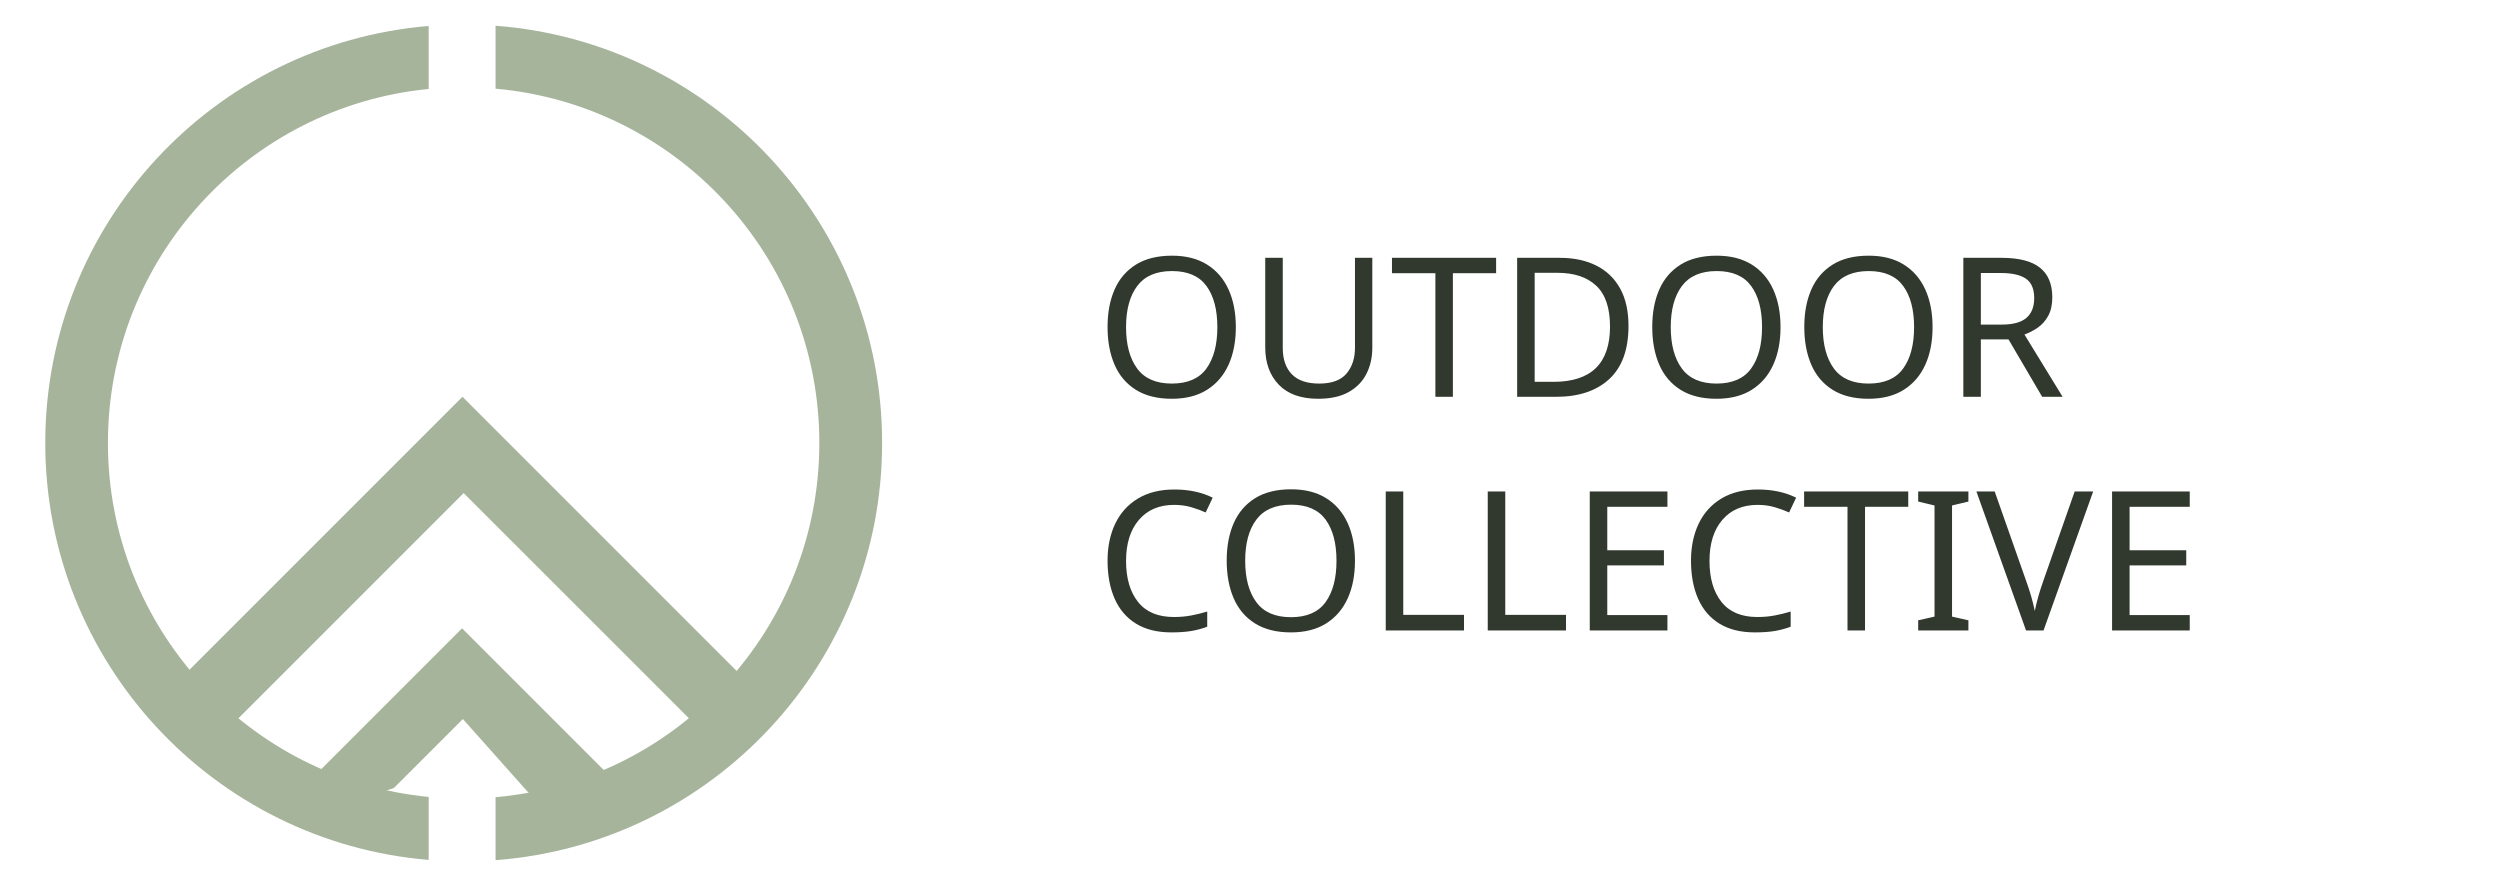
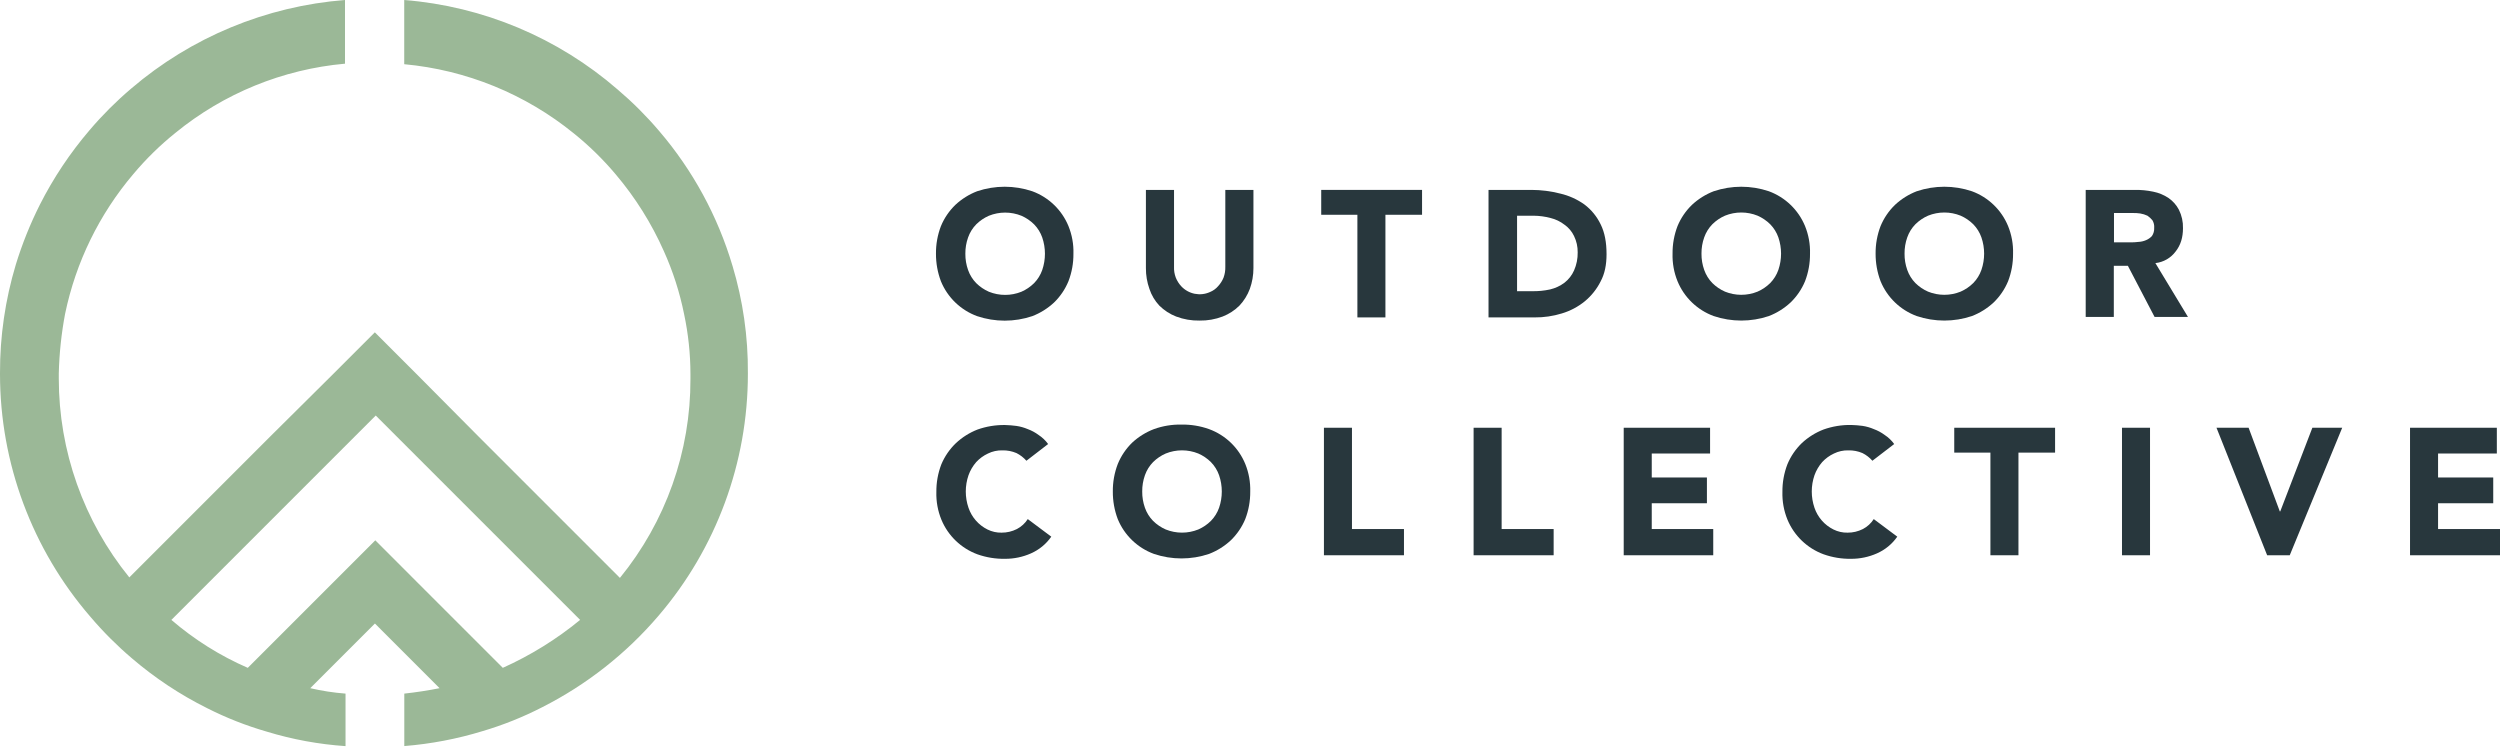
- <svg xmlns="http://www.w3.org/2000/svg" viewBox="0 0 1739.7 609.91">
+ <svg xmlns="http://www.w3.org/2000/svg" id="Layer_1" data-name="Layer 1" viewBox="0 0 1422.45 424.5">
  <defs>
-     <style>.cls-1{fill:#a6b49b;}.cls-2{font-size:135.47px;fill:#31392f;font-family:Arial-Black, Arial Black;}</style>
+     <style>.cls-1{fill:none;}.cls-2{clip-path:url(#clip-path);}.cls-3{fill:#9bb897;}.cls-4{fill:#28373d;}</style>
+     <clipPath id="clip-path" transform="translate(-54.82 -41.84)">
+       <rect class="cls-1" x="54.82" y="41.84" width="1422.45" height="424.5" />
+     </clipPath>
  </defs>
-   <g id="Layer_2" data-name="Layer 2">
-     <path class="cls-1" d="M298.3,18.08V61.9C173,74.14,75.1,179.74,75.1,308.24S173,542.34,298.3,554.58V598.4C148.88,586,31.5,460.86,31.5,308.24S148.88,30.46,298.3,18.08Z" />
-     <path class="cls-1" d="M613.85,308.24c0,153.32-118.55,279-269,290.33V554.76c126.28-11.22,225.31-117.28,225.31-246.52s-99-235.3-225.31-246.52V17.91C495.3,29.27,613.85,154.91,613.85,308.24Z" />
-     <path class="cls-1" d="M131.93,466l189.9-189.9L513,467.26c-4,20.47-12.74,34.65-33.08,33.09L322.63,343.1,166,499.76C145.09,503.31,135,490.2,131.93,466Z" />
-     <path class="cls-1" d="M223.63,535.15l97.92-97.92,99,99c-9.84,18.63-29,21-52.79,15.39L322.1,500.35l-47.94,47.94C250.42,557.69,235.82,548.83,223.63,535.15Z" />
-     <text class="cls-2" transform="translate(762.46 276.14)">OUTDOOR <tspan x="0" y="162.57">COLLECTIVE</tspan>
-     </text>
+   <g class="cls-2">
+     <path class="cls-3" d="M471.6,193.11a209.44,209.44,0,0,0-41.68-76.67,205,205,0,0,0-23.67-23.66A210.92,210.92,0,0,0,284.82,41.84V78.37a179.07,179.07,0,0,1,96.48,39.36,171.87,171.87,0,0,1,23.92,23.41,181.42,181.42,0,0,1,27.27,43.48,167.89,167.89,0,0,1,11.58,36,165,165,0,0,1,3.6,34v2.83a178.11,178.11,0,0,1-40.13,113.2l-56.86-56.86L327,290.1l-35.24-35.5-6.95-6.95L268.1,230.93l-16.72,16.72-6.95,6.95-35.5,35.24-23.67,23.67L128.4,370.37a179.52,179.52,0,0,1-40.13-113.2v-2.83a209.93,209.93,0,0,1,3.6-34,179.15,179.15,0,0,1,38.85-79.5,171.32,171.32,0,0,1,23.92-23.41,177.63,177.63,0,0,1,96.48-39.36V41.84A212.6,212.6,0,0,0,129.43,92.26a205.08,205.08,0,0,0-23.67,23.67,214.15,214.15,0,0,0-28.3,42.45,218.3,218.3,0,0,0-13.64,34,212.26,212.26,0,0,0-9,61.74v.52a211.36,211.36,0,0,0,51.45,138.15,205.88,205.88,0,0,0,23.67,23.67,208.52,208.52,0,0,0,42.71,28.3,194.31,194.31,0,0,0,34,13.38,199.62,199.62,0,0,0,44.77,8.23V436.49a133.91,133.91,0,0,1-20.07-3.09l36.79-36.79,36.79,36.79q-9.64,1.94-20.07,3.09v29.84a208.82,208.82,0,0,0,44.51-8.49,195.2,195.2,0,0,0,34-13.63,214.41,214.41,0,0,0,66.12-52A211.48,211.48,0,0,0,480.35,254.6v-.52a207,207,0,0,0-8.75-61M340.91,421.83,292,372.94,285.08,366l-16.72-16.73L251.63,366l-6.94,6.94L195.8,421.83a172,172,0,0,1-43.47-27.28L268.61,278.27,384.9,394.55a195.78,195.78,0,0,1-44,27.28" transform="translate(-54.82 -41.84)" />
+   </g>
+   <g class="cls-2">
+     <path class="cls-4" d="M587.37,186.16a42.69,42.69,0,0,1,2.83-15.69,36,36,0,0,1,8.23-12.09,38.46,38.46,0,0,1,12.35-7.72,49.21,49.21,0,0,1,31.39,0,35.47,35.47,0,0,1,20.58,19.81,38.72,38.72,0,0,1,2.83,15.69,42.7,42.7,0,0,1-2.83,15.7A36,36,0,0,1,654.52,214a38.53,38.53,0,0,1-12.35,7.72,49.21,49.21,0,0,1-31.39,0,35.47,35.47,0,0,1-20.58-19.81,43.73,43.73,0,0,1-2.83-15.7m16.72,0a26.91,26.91,0,0,0,1.55,9.27,20.29,20.29,0,0,0,4.63,7.46,23.8,23.8,0,0,0,7.2,4.89,24.74,24.74,0,0,0,18.53,0,23.8,23.8,0,0,0,7.2-4.89,20.29,20.29,0,0,0,4.63-7.46,28.64,28.64,0,0,0,0-18.53,20.29,20.29,0,0,0-4.63-7.46,23.8,23.8,0,0,0-7.2-4.89,24.74,24.74,0,0,0-18.53,0,23.8,23.8,0,0,0-7.2,4.89,20.29,20.29,0,0,0-4.63,7.46,26.9,26.9,0,0,0-1.55,9.26" transform="translate(-54.82 -41.84)" />
+   </g>
+   <g class="cls-2">
+     <path class="cls-4" d="M768,194.4a34.72,34.72,0,0,1-2.06,11.83,28.33,28.33,0,0,1-5.92,9.52,27.82,27.82,0,0,1-9.52,6.18,35.15,35.15,0,0,1-13.12,2.31A35.63,35.63,0,0,1,724,221.93a27.92,27.92,0,0,1-9.52-6.18,25.44,25.44,0,0,1-5.66-9.52,34.72,34.72,0,0,1-2-11.83V149.89h16v43.74a15.41,15.41,0,0,0,1,6.17,16,16,0,0,0,3.08,4.89A14.3,14.3,0,0,0,743.28,208a12,12,0,0,0,4.63-3.34A16,16,0,0,0,751,199.8a16.44,16.44,0,0,0,1-6.17V149.89h16V194.4Z" transform="translate(-54.82 -41.84)" />
+   </g>
+   <g class="cls-2">
+     <polygon class="cls-4" points="772.33 122.2 751.75 122.2 751.75 108.05 809.12 108.05 809.12 122.2 788.28 122.2 788.28 180.6 772.33 180.6 772.33 122.2" />
+   </g>
+   <g class="cls-2">
+     <path class="cls-4" d="M902.27,149.89H926.2A66.83,66.83,0,0,1,942.66,152a38.77,38.77,0,0,1,13.64,6.17,30.9,30.9,0,0,1,9.26,11.32c2.32,4.63,3.35,10.29,3.35,17,0,5.92-1,11.06-3.35,15.44a35.06,35.06,0,0,1-9,11.32,37.66,37.66,0,0,1-13.12,6.94A50.81,50.81,0,0,1,928,222.44H901.76V149.89Zm16,57.63h8.24a43.75,43.75,0,0,0,10.29-1,22.17,22.17,0,0,0,8.23-3.86,18.13,18.13,0,0,0,5.4-6.95,24.34,24.34,0,0,0,2.06-10.29,20.44,20.44,0,0,0-2.06-9.26,16.47,16.47,0,0,0-5.4-6.43,21,21,0,0,0-8-3.86,38.63,38.63,0,0,0-9.52-1.29H918v43Z" transform="translate(-54.82 -41.84)" />
+   </g>
+   <g class="cls-2">
+     <path class="cls-4" d="M1006.47,186.16a42.69,42.69,0,0,1,2.83-15.69,36,36,0,0,1,8.23-12.09,38.36,38.36,0,0,1,12.35-7.72,49.21,49.21,0,0,1,31.39,0,35.54,35.54,0,0,1,20.58,19.81,38.72,38.72,0,0,1,2.83,15.69,42.7,42.7,0,0,1-2.83,15.7,35.92,35.92,0,0,1-8.24,12.09,38.48,38.48,0,0,1-12.34,7.72,49.21,49.21,0,0,1-31.39,0,35.47,35.47,0,0,1-20.58-19.81,38.76,38.76,0,0,1-2.83-15.7m16.46,0a26.91,26.91,0,0,0,1.55,9.27,20.29,20.29,0,0,0,4.63,7.46,23.68,23.68,0,0,0,7.2,4.89,24.72,24.72,0,0,0,18.52,0,23.85,23.85,0,0,0,7.21-4.89,20.29,20.29,0,0,0,4.63-7.46,28.64,28.64,0,0,0,0-18.53,20.29,20.29,0,0,0-4.63-7.46,23.85,23.85,0,0,0-7.21-4.89,24.72,24.72,0,0,0-18.52,0,23.68,23.68,0,0,0-7.2,4.89,20.29,20.29,0,0,0-4.63,7.46,26.9,26.9,0,0,0-1.55,9.26" transform="translate(-54.82 -41.84)" />
+   </g>
+   <g class="cls-2">
+     <path class="cls-4" d="M1122,186.16a42.69,42.69,0,0,1,2.83-15.69,36,36,0,0,1,8.23-12.09,38.46,38.46,0,0,1,12.35-7.72,49.21,49.21,0,0,1,31.39,0,35.47,35.47,0,0,1,20.58,19.81,38.72,38.72,0,0,1,2.83,15.69,42.7,42.7,0,0,1-2.83,15.7,36,36,0,0,1-8.23,12.09,38.53,38.53,0,0,1-12.35,7.72,49.21,49.21,0,0,1-31.39,0,35.47,35.47,0,0,1-20.58-19.81,43.73,43.73,0,0,1-2.83-15.7m16.47,0a26.91,26.91,0,0,0,1.54,9.27,20.29,20.29,0,0,0,4.63,7.46,23.85,23.85,0,0,0,7.21,4.89,24.72,24.72,0,0,0,18.52,0,23.8,23.8,0,0,0,7.2-4.89,20.29,20.29,0,0,0,4.63-7.46,28.47,28.47,0,0,0,0-18.53,20.29,20.29,0,0,0-4.63-7.46,23.8,23.8,0,0,0-7.2-4.89,24.72,24.72,0,0,0-18.52,0,23.85,23.85,0,0,0-7.21,4.89,20.29,20.29,0,0,0-4.63,7.46,26.9,26.9,0,0,0-1.54,9.26" transform="translate(-54.82 -41.84)" />
+   </g>
+   <g class="cls-2">
+     <path class="cls-4" d="M1241.36,149.89h28a47.51,47.51,0,0,1,10.55,1,24.13,24.13,0,0,1,8.74,3.6,18.48,18.48,0,0,1,5.92,6.69,22.08,22.08,0,0,1,2.32,10.55c0,5.14-1.29,9.52-4.12,13.12a16.61,16.61,0,0,1-11.58,6.69l18.53,30.61h-19l-15.18-29.07h-8v29.07h-16V149.89Zm16,29.84h9.52a30.4,30.4,0,0,0,4.63-.25,12.23,12.23,0,0,0,4.37-1,9.73,9.73,0,0,0,3.34-2.32,7.58,7.58,0,0,0,1.29-4.63,7.37,7.37,0,0,0-1-4.37,13.65,13.65,0,0,0-2.83-2.58,15.44,15.44,0,0,0-4.11-1.28,26.27,26.27,0,0,0-4.38-.26h-10.55v16.72Z" transform="translate(-54.82 -41.84)" />
+   </g>
+   <g class="cls-2">
+     <path class="cls-4" d="M638.83,304a18.8,18.8,0,0,0-5.66-4.37,19.19,19.19,0,0,0-8-1.54,17.5,17.5,0,0,0-8.23,1.8,21.31,21.31,0,0,0-6.69,4.89,23.53,23.53,0,0,0-4.37,7.46,28.44,28.44,0,0,0,0,18.52,21.54,21.54,0,0,0,10.8,12.35,17.2,17.2,0,0,0,8,1.8,19,19,0,0,0,8.74-2.06,16.28,16.28,0,0,0,6.18-5.66l13.38,10a27.63,27.63,0,0,1-11.58,9.52,35.84,35.84,0,0,1-14.67,3.08A44.66,44.66,0,0,1,611,357.25a35.47,35.47,0,0,1-20.58-19.81,38.72,38.72,0,0,1-2.83-15.69,42.7,42.7,0,0,1,2.83-15.7A36.14,36.14,0,0,1,598.69,294,38.53,38.53,0,0,1,611,286.24a44.66,44.66,0,0,1,15.69-2.57,60.81,60.81,0,0,1,6.44.51A26.28,26.28,0,0,1,639.6,286a24.32,24.32,0,0,1,6.17,3.34,20.62,20.62,0,0,1,5.41,5.15Z" transform="translate(-54.82 -41.84)" />
+   </g>
+   <g class="cls-2">
+     <path class="cls-4" d="M688,321.49a42.44,42.44,0,0,1,2.83-15.69A35.94,35.94,0,0,1,699,293.7,38.5,38.5,0,0,1,711.38,286a43.47,43.47,0,0,1,15.69-2.58A44.4,44.4,0,0,1,742.76,286a35.44,35.44,0,0,1,20.59,19.81,38.89,38.89,0,0,1,2.83,15.69,42.65,42.65,0,0,1-2.83,15.69,36.07,36.07,0,0,1-8.24,12.09A38.36,38.36,0,0,1,742.76,357a49,49,0,0,1-31.38,0,35.47,35.47,0,0,1-20.58-19.81A43.46,43.46,0,0,1,688,321.49m16.72,0a26.9,26.9,0,0,0,1.54,9.26,20.29,20.29,0,0,0,4.63,7.46,23.85,23.85,0,0,0,7.21,4.89,24.72,24.72,0,0,0,18.52,0,23.8,23.8,0,0,0,7.2-4.89,20.29,20.29,0,0,0,4.63-7.46,28.44,28.44,0,0,0,0-18.52,20.21,20.21,0,0,0-4.63-7.46,23.62,23.62,0,0,0-7.2-4.89,24.72,24.72,0,0,0-18.52,0,23.67,23.67,0,0,0-7.21,4.89,20.21,20.21,0,0,0-4.63,7.46,26.86,26.86,0,0,0-1.54,9.26" transform="translate(-54.82 -41.84)" />
+   </g>
+   <g class="cls-2">
+     <polygon class="cls-4" points="753.29 243.38 769.24 243.38 769.24 301.01 798.83 301.01 798.83 315.93 753.29 315.93 753.29 243.38" />
+   </g>
+   <g class="cls-2">
+     <polygon class="cls-4" points="838.45 243.38 854.4 243.38 854.4 301.01 883.99 301.01 883.99 315.93 838.45 315.93 838.45 243.38" />
+   </g>
+   <g class="cls-2">
+     <polygon class="cls-4" points="923.86 243.38 973 243.38 973 258.04 939.81 258.04 939.81 271.68 971.2 271.68 971.2 286.34 939.81 286.34 939.81 301.01 974.8 301.01 974.8 315.93 923.86 315.93 923.86 243.38" />
+   </g>
+   <g class="cls-2">
+     <path class="cls-4" d="M1120.18,304a18.55,18.55,0,0,0-5.66-4.37,19.14,19.14,0,0,0-8-1.54,17.57,17.57,0,0,0-8.24,1.8,21.31,21.31,0,0,0-6.69,4.89,23.72,23.72,0,0,0-4.37,7.46,28.61,28.61,0,0,0,0,18.52,21.51,21.51,0,0,0,10.81,12.35,17.16,17.16,0,0,0,8,1.8,19,19,0,0,0,8.75-2.06,16.25,16.25,0,0,0,6.17-5.66l13.38,10a27.63,27.63,0,0,1-11.58,9.52,35.83,35.83,0,0,1-14.66,3.08,44.63,44.63,0,0,1-15.69-2.57,35.52,35.52,0,0,1-20.59-19.81,38.89,38.89,0,0,1-2.83-15.69,42.7,42.7,0,0,1,2.83-15.7,36,36,0,0,1,8.24-12.09,38.42,38.42,0,0,1,12.35-7.72,44.63,44.63,0,0,1,15.69-2.57,60.43,60.43,0,0,1,6.43.51A26.15,26.15,0,0,1,1121,286a24.37,24.37,0,0,1,6.18,3.34,20.43,20.43,0,0,1,5.4,5.15Z" transform="translate(-54.82 -41.84)" />
+   </g>
+   <g class="cls-2">
+     <polygon class="cls-4" points="1132.51 257.53 1111.93 257.53 1111.93 243.38 1169.3 243.38 1169.3 257.53 1148.46 257.53 1148.46 315.93 1132.51 315.93 1132.51 257.53" />
+   </g>
+   <g class="cls-2">
+     <rect class="cls-4" x="1207.37" y="243.38" width="15.95" height="72.55" />
+   </g>
+   <g class="cls-2">
+     <polygon class="cls-4" points="1261.14 243.38 1279.41 243.38 1297.16 290.97 1297.42 290.97 1315.69 243.38 1332.67 243.38 1302.82 315.93 1289.96 315.93 1261.14 243.38" />
+   </g>
+   <g class="cls-2">
+     <polygon class="cls-4" points="1371.26 243.38 1420.65 243.38 1420.65 258.04 1387.21 258.04 1387.21 271.68 1418.6 271.68 1418.6 286.34 1387.21 286.34 1387.21 301.01 1422.45 301.01 1422.45 315.93 1371.26 315.93 1371.26 243.38" />
  </g>
</svg>
